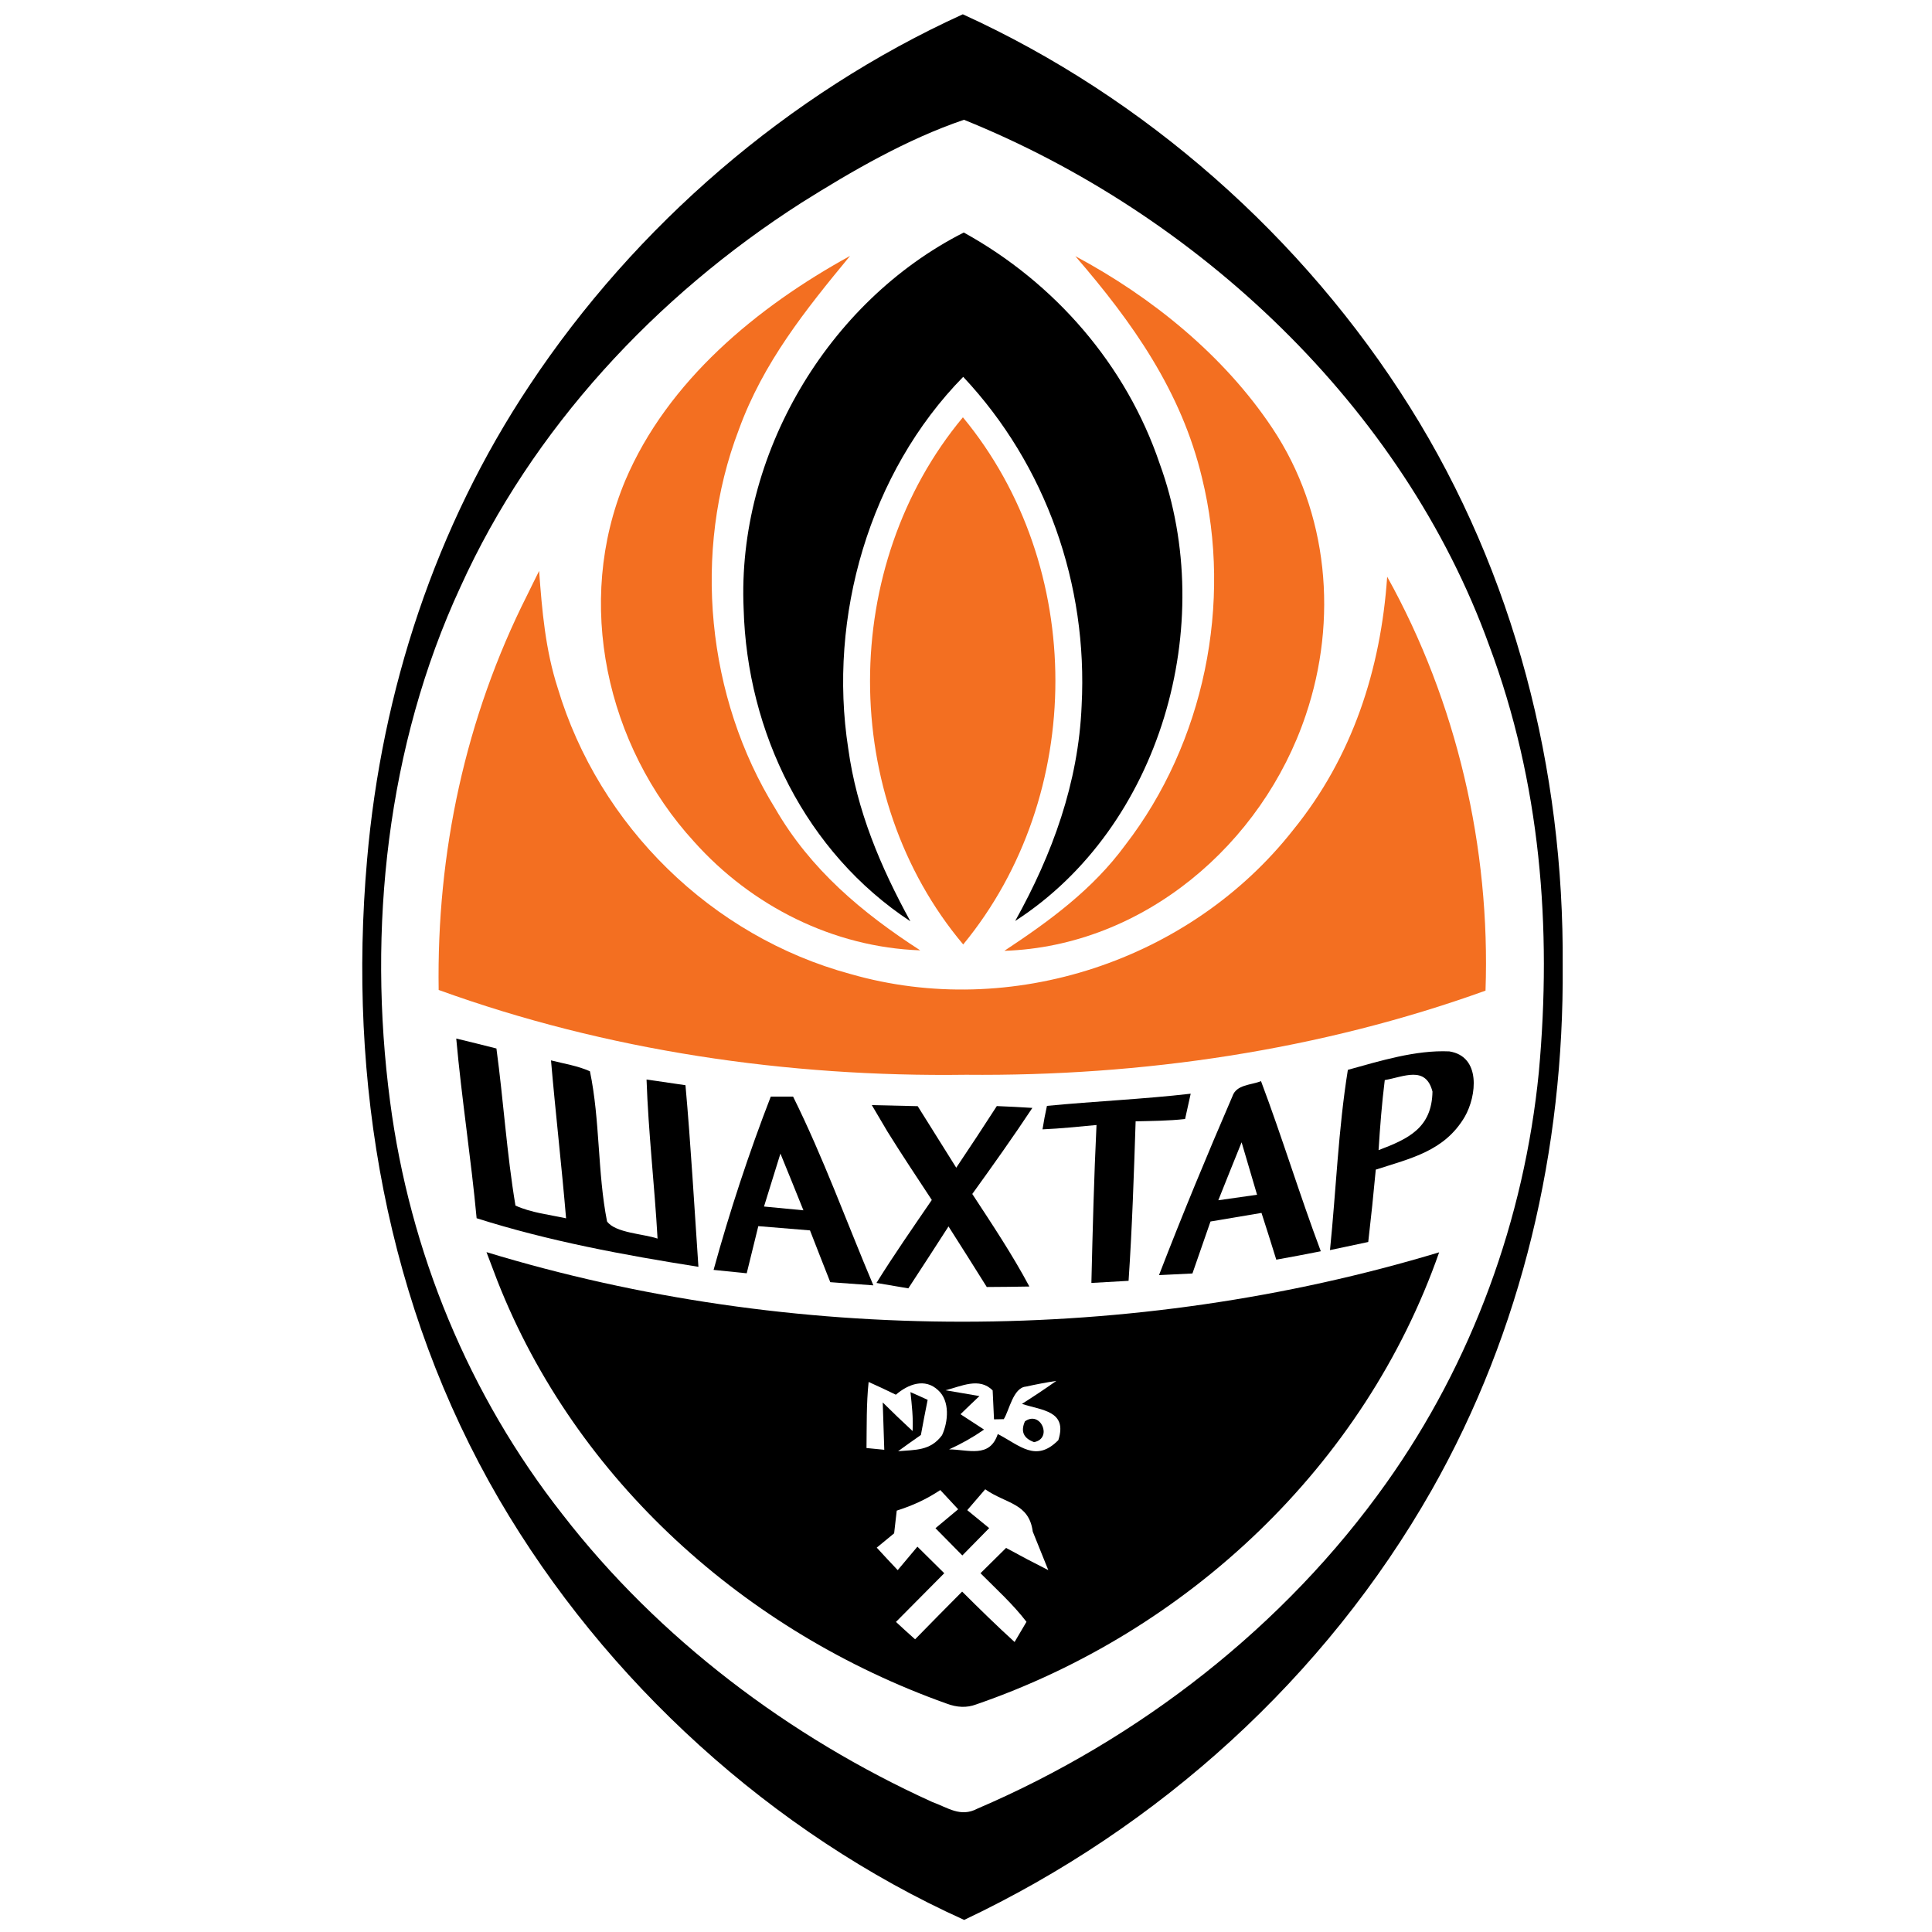
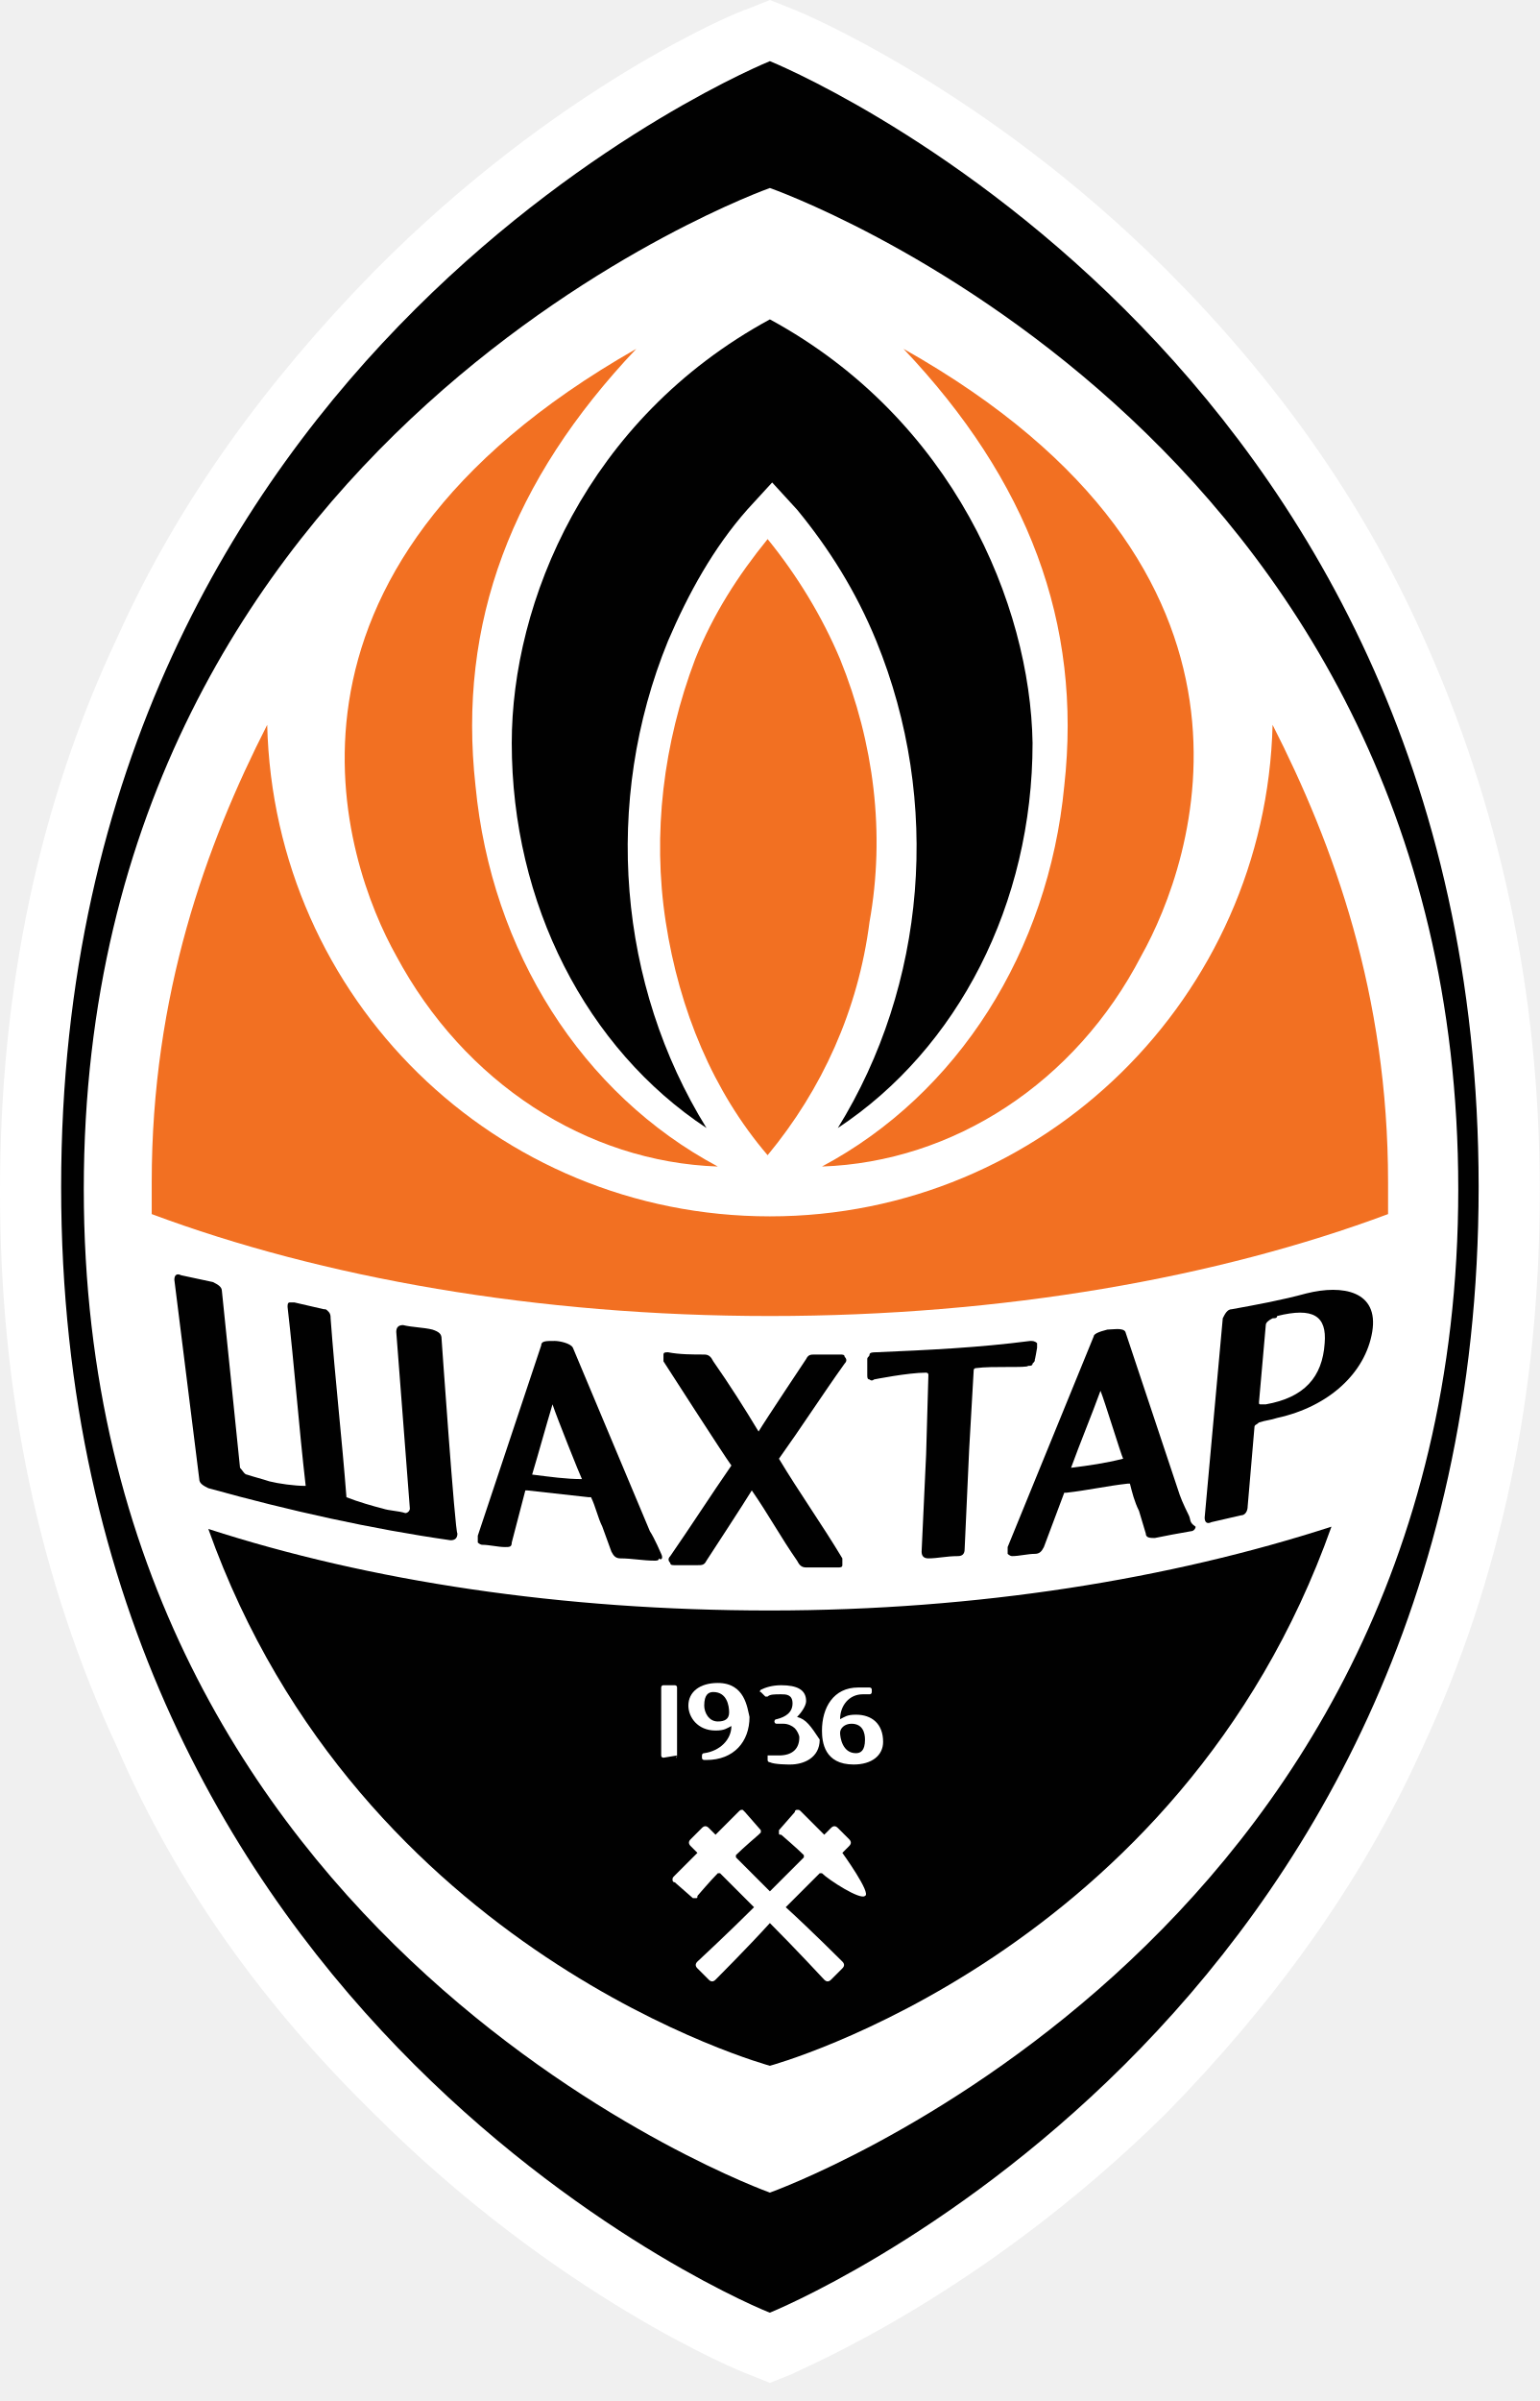
- <svg xmlns="http://www.w3.org/2000/svg" version="1.1" viewBox="0 0 200 200" width="200.0pt" height="200.0pt">
-   <path d="M 0.00 0.00 L 200.00 0.00 L 200.00 200.00 L 0.00 200.00 L 0.00 0.00 Z" fill="#ffffff" />
-   <path d="M 99.67 1.48 C 118.52 10.06 134.94 24.57 145.94 42.12 C 156.79 59.42 161.92 79.64 161.77 100.00 C 161.91 118.93 157.58 137.72 148.22 154.23 C 137.18 173.66 119.97 189.21 99.81 198.75 C 79.92 189.77 62.67 174.05 51.67 155.22 C 40.00 135.20 35.98 111.93 38.00 88.99 C 39.51 71.51 45.08 54.50 54.83 39.87 C 65.79 23.35 81.62 9.69 99.67 1.48 Z" fill="#000000" />
-   <path d="M 99.79 12.40 C 123.93 22.14 145.23 42.09 154.16 66.82 C 159.47 81.01 160.67 95.98 159.30 110.99 C 157.79 126.23 152.40 141.01 143.52 153.51 C 132.97 168.38 117.89 180.07 101.18 187.23 C 99.42 188.16 98.14 187.13 96.48 186.53 C 81.71 179.82 68.19 169.63 58.23 156.77 C 48.53 144.43 42.41 129.56 40.38 114.02 C 38.03 96.18 40.05 77.20 47.66 60.77 C 55.08 44.39 67.89 30.63 82.98 20.98 C 88.23 17.68 93.90 14.40 99.79 12.40 Z" fill="#ffffff" />
-   <path d="M 99.77 24.07 C 109.19 29.27 116.59 37.78 120.05 48.00 C 126.12 64.62 120.20 85.59 105.09 95.34 C 108.95 88.41 111.64 81.03 111.97 73.04 C 112.63 60.53 108.30 48.16 99.71 39.01 C 89.99 48.91 85.69 63.88 87.81 77.49 C 88.69 83.91 91.15 89.73 94.24 95.37 C 83.41 88.24 77.33 75.82 76.98 63.00 C 76.28 47.16 85.63 31.24 99.77 24.07 Z" fill="#000000" />
-   <path d="M 88.00 26.49 C 83.38 32.08 79.00 37.55 76.49 44.46 C 71.65 57.08 73.14 72.22 80.26 83.71 C 83.90 90.01 89.23 94.48 95.26 98.38 C 86.27 98.06 77.81 93.80 71.85 87.13 C 62.76 77.20 59.46 62.34 64.72 49.76 C 69.10 39.43 78.37 31.78 88.00 26.49 Z" fill="#f36f21" />
-   <path d="M 111.32 26.52 C 119.24 30.75 126.71 36.81 131.71 44.32 C 137.54 53.05 138.51 64.17 135.17 74.03 C 130.68 87.40 118.37 97.95 103.97 98.43 C 108.67 95.32 113.11 92.08 116.48 87.49 C 124.66 76.90 127.62 62.44 124.43 49.46 C 122.29 40.50 117.24 33.37 111.32 26.52 Z" fill="#f36f21" />
-   <path d="M 99.68 43.20 C 112.45 58.64 112.43 82.31 99.71 97.77 C 86.83 82.45 86.88 58.56 99.68 43.20 Z" fill="#f36f21" />
-   <path d="M 55.81 59.10 C 56.11 63.23 56.46 67.28 57.74 71.24 C 62.02 85.51 73.65 96.93 88.04 100.83 C 104.67 105.61 123.23 99.46 133.88 85.90 C 140.00 78.36 142.94 69.31 143.60 59.70 C 150.80 72.64 154.30 87.76 153.78 102.55 C 136.63 108.73 118.19 111.43 100.00 111.26 C 81.54 111.51 62.80 108.78 45.41 102.48 C 45.19 88.27 48.17 74.30 54.58 61.59 C 54.98 60.76 55.40 59.93 55.81 59.10 Z" fill="#f36f21" />
-   <path d="M 47.23 107.51 C 48.62 107.84 50.01 108.19 51.39 108.54 C 52.12 113.94 52.46 119.42 53.36 124.80 C 54.97 125.54 56.87 125.74 58.60 126.12 C 58.14 120.67 57.51 115.23 57.04 109.77 C 58.37 110.11 59.81 110.33 61.07 110.90 C 62.13 115.98 61.84 121.35 62.84 126.44 C 63.68 127.64 66.69 127.73 68.07 128.22 C 67.76 122.72 67.12 117.26 66.93 111.75 C 68.27 111.95 69.62 112.14 70.96 112.34 C 71.52 118.60 71.87 124.87 72.30 131.14 C 64.58 129.92 56.80 128.48 49.34 126.11 C 48.76 119.90 47.79 113.72 47.23 107.51 Z" fill="#000000" />
-   <path d="M 150.03 108.84 C 153.32 109.35 152.88 113.43 151.63 115.61 C 149.53 119.17 146.06 119.90 142.42 121.08 C 142.19 123.57 141.93 126.07 141.64 128.57 C 140.32 128.85 139.00 129.13 137.68 129.41 C 138.31 123.21 138.54 116.89 139.53 110.75 C 142.86 109.83 146.56 108.68 150.03 108.84 Z" fill="#000000" />
-   <path d="M 148.29 113.00 C 148.22 116.74 145.84 117.88 142.71 119.06 C 142.86 116.64 143.05 114.22 143.35 111.81 C 145.30 111.48 147.59 110.27 148.29 113.00 Z" fill="#ffffff" />
-   <path d="M 130.54 111.92 C 132.73 117.74 134.54 123.70 136.73 129.53 C 135.20 129.84 133.66 130.12 132.12 130.40 C 131.62 128.78 131.11 127.17 130.59 125.56 C 128.83 125.86 127.07 126.16 125.31 126.45 C 124.69 128.24 124.07 130.03 123.44 131.83 C 122.29 131.89 121.13 131.95 119.98 132.00 C 122.38 125.78 124.94 119.60 127.58 113.49 C 127.99 112.26 129.50 112.34 130.54 111.92 Z" fill="#000000" />
-   <path d="M 79.79 113.52 L 82.10 113.52 C 85.23 119.83 87.66 126.56 90.41 133.06 C 88.92 132.95 87.44 132.84 85.95 132.73 C 85.24 130.95 84.55 129.16 83.85 127.37 C 82.07 127.22 80.29 127.07 78.50 126.93 C 78.10 128.56 77.70 130.19 77.30 131.81 C 76.16 131.69 75.02 131.58 73.87 131.46 C 75.52 125.46 77.54 119.32 79.79 113.52 Z" fill="#000000" />
-   <path d="M 108.38 114.48 C 113.33 114.00 118.31 113.79 123.26 113.22 L 122.68 115.84 C 120.99 116.03 119.26 116.04 117.56 116.08 C 117.38 121.59 117.20 127.10 116.83 132.59 C 115.55 132.67 114.26 132.74 112.98 132.81 C 113.11 127.36 113.25 121.90 113.51 116.46 C 111.65 116.63 109.79 116.83 107.92 116.91 C 108.05 116.09 108.20 115.28 108.38 114.48 Z" fill="#000000" />
-   <path d="M 90.25 114.40 C 91.84 114.44 93.42 114.47 95.00 114.51 C 96.34 116.64 97.66 118.76 98.99 120.88 C 100.41 118.77 101.81 116.64 103.19 114.50 C 104.42 114.55 105.65 114.61 106.87 114.69 C 104.87 117.71 102.77 120.66 100.65 123.60 C 102.71 126.75 104.79 129.86 106.56 133.18 C 105.09 133.21 103.62 133.22 102.15 133.23 C 100.84 131.14 99.52 129.04 98.19 126.96 C 96.81 129.10 95.43 131.24 94.03 133.37 C 92.93 133.19 91.83 133.00 90.73 132.81 C 92.55 129.88 94.52 127.06 96.46 124.22 C 94.92 121.88 93.36 119.54 91.88 117.16 C 91.33 116.24 90.79 115.33 90.25 114.40 Z" fill="#000000" />
-   <path d="M 128.53 118.25 C 129.06 120.06 129.59 121.87 130.13 123.68 C 128.79 123.87 127.46 124.06 126.12 124.25 C 126.92 122.25 127.72 120.24 128.53 118.25 Z" fill="#ffffff" />
-   <path d="M 80.79 119.42 C 81.59 121.37 82.38 123.33 83.17 125.29 C 81.81 125.16 80.45 125.03 79.09 124.90 C 79.31 124.20 79.52 123.50 79.74 122.80 C 80.09 121.67 80.44 120.55 80.79 119.42 Z" fill="#ffffff" />
-   <path d="M 50.36 129.62 C 81.99 139.25 117.33 139.19 148.98 129.64 C 141.26 151.70 122.98 168.89 101.03 176.45 C 100.09 176.80 99.08 176.77 97.98 176.35 C 77.21 168.95 59.61 153.26 51.48 132.57 C 51.10 131.59 50.73 130.60 50.36 129.62 Z" fill="#000000" />
-   <path d="M 89.92 143.06 C 90.87 143.48 91.81 143.93 92.74 144.38 C 94.02 143.28 95.75 142.63 97.11 143.91 C 98.36 145.03 98.16 147.19 97.52 148.57 C 96.31 150.21 94.75 150.07 92.97 150.23 C 93.75 149.66 94.54 149.10 95.33 148.55 C 95.55 147.33 95.79 146.12 96.03 144.91 C 95.44 144.64 94.85 144.37 94.25 144.11 C 94.39 145.45 94.55 146.79 94.47 148.14 C 93.42 147.17 92.39 146.18 91.38 145.18 L 91.54 150.08 C 90.93 150.02 90.32 149.96 89.70 149.90 C 89.73 147.63 89.68 145.32 89.92 143.06 Z" fill="#ffffff" />
-   <path d="M 102.76 143.94 L 102.90 146.93 C 103.24 146.93 103.57 146.92 103.91 146.91 C 104.48 146.01 104.88 143.64 106.21 143.54 C 107.25 143.31 108.29 143.11 109.35 142.95 C 108.18 143.78 106.99 144.57 105.79 145.33 C 107.87 146.01 110.53 146.04 109.56 149.08 C 107.23 151.45 105.55 149.61 103.29 148.45 C 102.45 150.99 100.23 150.05 98.25 150.04 C 99.53 149.46 100.73 148.78 101.87 147.99 L 99.43 146.40 C 100.08 145.77 100.73 145.14 101.39 144.52 L 97.88 143.92 C 99.48 143.52 101.39 142.53 102.76 143.94 Z" fill="#ffffff" />
-   <path d="M 106.10 147.14 C 107.72 145.97 109.01 148.90 107.05 149.29 C 105.95 148.89 105.64 148.18 106.10 147.14 Z" fill="#000000" />
-   <path d="M 97.34 154.25 C 97.96 154.91 98.57 155.57 99.19 156.24 C 98.40 156.89 97.62 157.54 96.84 158.20 C 97.77 159.14 98.69 160.08 99.62 161.02 C 100.55 160.08 101.47 159.13 102.40 158.19 C 101.64 157.57 100.89 156.95 100.13 156.33 L 101.99 154.17 C 104.12 155.68 106.52 155.57 106.91 158.55 C 107.45 159.88 107.99 161.21 108.52 162.54 C 107.05 161.80 105.59 161.03 104.15 160.24 C 103.27 161.11 102.38 161.99 101.50 162.86 C 103.11 164.48 104.87 166.07 106.26 167.89 L 105.03 169.98 C 103.17 168.29 101.38 166.53 99.60 164.76 C 97.97 166.40 96.34 168.05 94.73 169.70 C 94.06 169.11 93.40 168.50 92.75 167.90 C 94.41 166.22 96.08 164.54 97.75 162.86 C 96.82 161.94 95.89 161.03 94.97 160.11 C 94.29 160.92 93.61 161.73 92.93 162.54 C 92.20 161.77 91.47 160.99 90.76 160.21 C 91.36 159.72 91.96 159.22 92.56 158.73 C 92.65 157.94 92.74 157.16 92.83 156.38 C 94.49 155.85 95.89 155.21 97.34 154.25 Z" fill="#ffffff" />
+ <svg xmlns="http://www.w3.org/2000/svg" version="1.1" id="Layer_1" x="0px" y="0px" viewBox="5.3 0 68 106" enable-background="new 5.3 0 68 106" xml:space="preserve">
+   <g>
+     <g>
+       <path fill="#FFFFFF" d="M66.4,28.8c-2.6-5.8-6.3-10.9-10.9-15.5c-7.9-7.8-15.5-10.9-15.9-11l-0.2-0.1l0,0l0,0l-0.2,0.1    c-0.3,0.1-8.1,3.3-15.9,11c-4.7,4.6-8.4,9.8-10.9,15.5C9,36,7.3,44,7.3,52.6c0,8.6,1.7,16.5,5,23.8c2.6,5.8,6.3,10.9,10.9,15.5    c7.9,7.8,15.5,10.9,15.9,11l0.3,0.1l0.3-0.1c0.3-0.1,8.1-3.3,15.9-11c4.6-4.6,8.3-9.8,10.9-15.5c3.3-7.2,5-15.1,5-23.8    C71.3,44.1,69.7,36,66.4,28.8z" />
+       <path fill="#FFFFFF" d="M39.3,104.2l-0.6-0.3c-0.3-0.1-8.3-3.4-16.2-11.3c-4.7-4.7-8.5-9.9-11.1-15.8C8,69.4,6.3,61.3,6.3,52.6    S8,35.8,11.4,28.4c2.7-5.9,6.5-11.1,11.1-15.8c8-8,15.9-11.1,16.2-11.3l0.6-0.2l0,0l0,0l0.6,0.2c0.3,0.1,8.3,3.4,16.2,11.3    c4.7,4.7,8.5,10,11.1,15.8c3.4,7.3,5.1,15.4,5.1,24.2s-1.7,16.8-5.1,24.2c-2.7,5.9-6.5,11.1-11.1,15.8c-8,8-15.9,11.1-16.2,11.3    L39.3,104.2z M39.3,3.2C38.2,3.7,31.2,6.8,23.9,14c-4.5,4.5-8.2,9.6-10.7,15.2c-3.3,7.1-4.9,14.9-4.9,23.4s1.6,16.3,4.9,23.3    c2.6,5.7,6.2,10.7,10.7,15.2c7.3,7.3,14.4,10.3,15.4,10.8c1.1-0.4,8.2-3.6,15.4-10.8c4.5-4.5,8.2-9.6,10.7-15.2    c3.2-7.1,4.9-14.9,4.9-23.3c0-8.5-1.6-16.3-4.9-23.3c-2.6-5.7-6.2-10.7-10.7-15.2C47.5,6.8,40.3,3.7,39.3,3.2z" />
+     </g>
+     <g>
+       <path fill="#FFFFFF" d="M39.3,104.2l-0.6-0.3c-0.3-0.1-8.3-3.4-16.2-11.3c-4.7-4.7-8.5-9.9-11.1-15.8C8,69.4,6.3,61.3,6.3,52.6    S8,35.8,11.4,28.4c2.7-5.9,6.5-11.1,11.1-15.8c8-8,15.9-11.1,16.2-11.3l0.6-0.2l0,0l0,0l0.6,0.2c0.3,0.1,8.3,3.4,16.2,11.3    c4.7,4.7,8.5,10,11.1,15.8c3.4,7.3,5.1,15.4,5.1,24.2s-1.7,16.8-5.1,24.2c-2.7,5.9-6.5,11.1-11.1,15.8c-8,8-15.9,11.1-16.2,11.3    L39.3,104.2z M39.3,3.2C38.2,3.7,31.2,6.8,23.9,14c-4.5,4.5-8.2,9.6-10.7,15.2c-3.3,7.1-4.9,14.9-4.9,23.4s1.6,16.3,4.9,23.3    c2.6,5.7,6.2,10.7,10.7,15.2c7.3,7.3,14.4,10.3,15.4,10.8c1.1-0.4,8.2-3.6,15.4-10.8c4.5-4.5,8.2-9.6,10.7-15.2    c3.2-7.1,4.9-14.9,4.9-23.3c0-8.5-1.6-16.3-4.9-23.3c-2.6-5.7-6.2-10.7-10.7-15.2C47.5,6.8,40.3,3.7,39.3,3.2z" />
+       <path fill="#FFFFFF" d="M39.3,105.2l-1-0.4c-0.3-0.1-8.4-3.4-16.5-11.5c-4.9-4.8-8.7-10.1-11.3-16.1C7,69.7,5.3,61.5,5.3,52.6    S7,35.5,10.5,28.1c2.7-6,6.6-11.3,11.3-16.1C29.9,3.8,37.9,0.5,38.3,0.4l1-0.4l0,0l0,0l1,0.4c0.3,0.1,8.5,3.5,16.5,11.5    c4.8,4.8,8.6,10.1,11.3,16.1c3.4,7.5,5.2,15.7,5.2,24.6s-1.7,17.1-5.2,24.6c-2.7,6-6.6,11.3-11.3,16.1    c-8.2,8.1-16.2,11.3-16.5,11.5L39.3,105.2z M39.9,102.9c-0.1,0-0.2,0.1-0.2,0.1l-0.1,0.1C39.6,103,39.7,102.9,39.9,102.9z     M39.3,4.3c-1.8,0.8-8.3,4-14.7,10.4c-4.5,4.4-8,9.5-10.5,15c-3.2,6.9-4.8,14.5-4.8,22.9c0,8.3,1.6,16,4.8,22.9    c2.5,5.6,6.1,10.5,10.5,15c6.6,6.5,13,9.6,14.7,10.4c1.8-0.8,8.2-4,14.7-10.4c4.5-4.4,8-9.5,10.5-15c3.2-6.9,4.8-14.6,4.8-22.9    s-1.6-16-4.8-22.9c-2.6-5.6-6.2-10.6-10.5-15C47.5,8.3,41,5.1,39.3,4.3z M69.6,67.2c-0.8,3.2-1.9,6.2-3.2,9.1    c-2.3,5.1-5.5,9.7-9.3,13.9c3.9-4.2,7-8.9,9.3-13.9C67.7,73.4,68.8,70.4,69.6,67.2z M7.3,52.6c0,8.6,1.7,16.5,5,23.8    c1.8,4,4.2,7.8,7,11.1c-2.8-3.5-5.1-7.2-7-11.1C9,69.1,7.3,61.2,7.3,52.6z M19.8,16.9c-3.1,3.7-5.6,7.7-7.6,11.9    C9,36,7.3,44,7.3,52.6c0-8.6,1.7-16.6,5-23.8C14.3,24.6,16.8,20.6,19.8,16.9z M63.7,23.9c1,1.6,1.8,3.3,2.6,5    c1.2,2.5,2.1,5.2,2.9,7.9c-0.8-2.7-1.7-5.4-2.9-7.9C65.6,27.2,64.7,25.5,63.7,23.9z" />
+     </g>
+   </g>
+   <path fill="#010101" d="M39.3,2.7C39.3,2.7,8,15.3,8,52.4s31.2,49.7,31.3,49.7c0,0,31.3-12.6,31.3-49.7S39.3,2.7,39.3,2.7z" />
+   <path fill="#FFFFFF" d="M39.3,8.3C39.3,8.3,9,19,9,52.5s30.3,44.3,30.3,44.3S69.7,86,69.7,52.5C69.7,18.9,39.3,8.3,39.3,8.3z" />
+   <path fill="#F27022" d="M37,51.5c-6-3.2-10-9.5-10.7-16.8c-0.8-7.2,1.6-13.5,7.1-19.3C16,25.3,20.5,38.1,22.8,42.2  C25.8,47.8,31.2,51.3,37,51.5z" />
+   <path fill="#010101" d="M39.3,71.1c-9.2,0-17.7-1.3-24.8-3.6c6.7,18.8,24.8,23.7,24.8,23.7s18.1-4.9,24.8-23.8  C57,69.7,48.5,71.1,39.3,71.1z" />
+   <path fill="#F27022" d="M61.5,32c-0.3,12-10.1,21.7-22.2,21.7c-12.1,0-21.9-9.6-22.2-21.7c-2.7,5.3-5.1,11.9-5.1,20.2  c0,0.5,0,1,0,1.4c7.5,2.8,17,4.5,27.3,4.5s19.8-1.7,27.3-4.5c0-0.5,0-1,0-1.4C66.6,43.9,64.2,37.3,61.5,32z" />
+   <path fill="#F27022" d="M42.4,29.1c-0.8-1.9-1.9-3.7-3.2-5.3c-1.3,1.6-2.4,3.3-3.2,5.3c-1.4,3.7-1.9,7.7-1.3,11.6  c0.6,3.9,2.1,7.5,4.5,10.3l0,0l0,0c2.4-2.9,4-6.4,4.5-10.3C44.4,36.8,43.9,32.8,42.4,29.1z" />
+   <path fill="#F27022" d="M41.6,51.5c6-3.2,10-9.5,10.7-16.8c0.8-7.2-1.6-13.5-7.1-19.3c17.4,9.8,12.8,22.7,10.5,26.8  C52.8,47.8,47.4,51.3,41.6,51.5z" />
+   <path fill="#010101" d="M39.3,14.1c-8.1,4.4-11.4,12.5-11.4,18.7c0,7.1,3.3,13.5,8.6,17c-3.9-6.3-4.6-14.4-1.7-21.5  c0.9-2.1,2-4.1,3.5-5.8l1.1-1.2l1.1,1.2c1.4,1.7,2.6,3.6,3.5,5.8c2.9,7.1,2.2,15.2-1.7,21.5c5.3-3.5,8.6-9.9,8.6-17  C50.8,26.7,47.4,18.5,39.3,14.1z" />
+   <path fill="#010101" d="M34.5,68.6c0,0-0.3-0.7-0.5-1l-3.4-8.1c-0.1-0.2-0.6-0.3-0.8-0.3c-0.4,0-0.6,0-0.6,0.2l-2.8,8.4  c0,0.1,0,0.2,0,0.3c0,0,0.1,0.1,0.2,0.1c0.3,0,0.7,0.1,1,0.1c0.2,0,0.3,0,0.3-0.2l0.6-2.3c0,0,0,0,0.1,0c0.9,0.1,1.8,0.2,2.7,0.3  c0,0,0,0,0.1,0l0,0l0,0c0.2,0.4,0.3,0.9,0.5,1.3l0.4,1.1c0.1,0.2,0.2,0.3,0.4,0.3c0.5,0,1,0.1,1.5,0.1c0.1,0,0.2,0,0.2-0.1  C34.5,68.9,34.6,68.8,34.5,68.6z M28.8,65.1c0.3-1,0.6-2.1,0.9-3.1c0.2,0.6,1.2,3.1,1.3,3.3C30.3,65.3,29.6,65.2,28.8,65.1z" />
+   <path fill="#010101" d="M57.8,66.9c0,0-0.3-0.6-0.4-0.9L55,58.8c-0.1-0.2-0.6-0.1-0.8-0.1c-0.4,0.1-0.6,0.2-0.6,0.3l-3.8,9.3  c0,0.1,0,0.2,0,0.3c0,0,0.1,0.1,0.2,0.1c0.3,0,0.7-0.1,1-0.1c0.2,0,0.3-0.1,0.4-0.3l0.9-2.4c0,0,0,0,0.1,0c0.9-0.1,1.8-0.3,2.7-0.4  c0,0,0,0,0.1,0l0,0l0,0c0.1,0.4,0.2,0.8,0.4,1.2l0.3,1c0,0.2,0.2,0.2,0.4,0.2c0.5-0.1,1-0.2,1.6-0.3c0.1,0,0.2-0.1,0.2-0.2  C57.8,67.2,57.9,67.1,57.8,66.9z M52.6,64.8c0.4-1.1,0.9-2.3,1.3-3.4c0.2,0.5,0.9,2.8,1,3C54.1,64.6,53.4,64.7,52.6,64.8z" />
+   <path fill="#010101" d="M39.7,64.4c1-1.4,1.9-2.8,2.9-4.2c0.1-0.1,0.1-0.2,0-0.3c0-0.1-0.1-0.1-0.2-0.1c-0.4,0-0.7,0-1.1,0  c-0.2,0-0.3,0-0.4,0.2c0,0-1.8,2.7-2.1,3.2c-0.6-1-1.3-2.1-2-3.1l0,0c-0.1-0.2-0.2-0.3-0.4-0.3c-0.5,0-1.1,0-1.6-0.1  c-0.1,0-0.2,0-0.2,0.1s0,0.2,0,0.3c0,0,2.7,4.2,3,4.6c-0.9,1.3-1.8,2.7-2.7,4c-0.1,0.1-0.1,0.2,0,0.3c0,0.1,0.1,0.1,0.2,0.1  c0.3,0,0.7,0,1,0c0.2,0,0.3,0,0.4-0.2c0,0,1.7-2.6,2-3.1c0.7,1,1.3,2.1,2,3.1l0,0c0.1,0.2,0.2,0.3,0.4,0.3c0.5,0,1,0,1.4,0  c0.1,0,0.2,0,0.2-0.1s0-0.2,0-0.3C41.6,67.3,40.6,65.9,39.7,64.4z" />
+   <path fill="#010101" d="M51.1,59.5c0-0.1,0-0.1,0-0.2c-0.1-0.1-0.2-0.1-0.3-0.1c-2.3,0.3-4.5,0.4-6.8,0.5c-0.1,0-0.3,0-0.3,0.1  s-0.1,0.1-0.1,0.2v0.7c0,0.1,0,0.2,0.1,0.2c0.1,0.1,0.2,0,0.2,0s1.5-0.3,2.3-0.3c0,0,0.1,0,0.1,0.1l-0.1,3.5L46,68.5  c0,0.2,0.1,0.3,0.3,0.3c0.4,0,0.8-0.1,1.3-0.1c0.2,0,0.3-0.1,0.3-0.3l0.2-4.4l0.2-3.5c0-0.1,0.1-0.1,0.1-0.1c0.7-0.1,2.3,0,2.3-0.1  c0.1,0,0.2,0,0.2-0.1c0.1-0.1,0.1-0.1,0.1-0.2C51,60.1,51.1,59.5,51.1,59.5z" />
+   <path fill="#010101" d="M63,57.1c-1.1,0.3-2.2,0.5-3.3,0.7c-0.2,0-0.3,0.2-0.4,0.4l-0.4,4.4l-0.4,4.4c0,0.2,0.1,0.3,0.3,0.2  c0.4-0.1,0.9-0.2,1.3-0.3c0.2,0,0.3-0.2,0.3-0.4l0.3-3.5c0-0.1,0.1-0.1,0.2-0.2c0.3-0.1,0.5-0.1,0.8-0.2c2.3-0.5,3.9-2,4.2-3.8  C66.2,57,64.6,56.7,63,57.1z M61.2,62c-0.1,0-0.1,0-0.2,0c-0.1,0-0.1,0-0.1-0.1c0.1-1.1,0.2-2.3,0.3-3.4c0-0.1,0.1-0.2,0.3-0.3  c0.1,0,0.2,0,0.2-0.1c1.6-0.4,2.2,0,2.1,1.2C63.7,60.8,62.9,61.7,61.2,62z" />
+   <path fill="#010101" d="M24.8,59.1c0-0.2-0.1-0.3-0.4-0.4c-0.4-0.1-0.9-0.1-1.3-0.2c-0.2,0-0.3,0.1-0.3,0.3l0.6,7.8  c0,0.1-0.1,0.2-0.2,0.2c-0.3-0.1-0.7-0.1-1-0.2c-0.4-0.1-1.1-0.3-1.6-0.5c-0.2-2.6-0.5-5.2-0.7-7.9c0-0.1,0-0.2-0.1-0.3  c-0.1-0.1-0.1-0.1-0.2-0.1c-0.4-0.1-0.9-0.2-1.3-0.3c-0.1,0-0.2,0-0.2,0c-0.1,0-0.1,0.1-0.1,0.2c0.3,2.6,0.5,5.3,0.8,7.9  c-0.5,0-1.2-0.1-1.6-0.2c-0.3-0.1-0.7-0.2-1-0.3c-0.1,0-0.2-0.2-0.3-0.3L15.1,57c0-0.2-0.2-0.3-0.4-0.4c-0.5-0.1-0.9-0.2-1.4-0.3  c-0.2-0.1-0.3,0-0.3,0.2l1.1,8.8c0,0.2,0.2,0.3,0.4,0.4c3.6,1,7.2,1.8,10.7,2.3c0.2,0,0.3-0.1,0.3-0.3  C25.4,67.7,24.8,59.1,24.8,59.1z" />
+   <path fill="#FFFFFF" d="M35.2,77.5V76v-1.5c0-0.1-0.1-0.1-0.1-0.1h-0.5c-0.1,0-0.1,0.1-0.1,0.1V76v1.5c0,0.1,0.1,0.1,0.1,0.1  L35.2,77.5C35.1,77.7,35.2,77.6,35.2,77.5z" />
+   <path fill="#FFFFFF" d="M37,74.3c-0.8,0-1.3,0.4-1.3,1c0,0.5,0.4,1.1,1.2,1.1c0.4,0,0.5-0.1,0.7-0.2l0,0c0,0.6-0.5,1.1-1.2,1.2l0,0  c-0.1,0-0.1,0.1-0.1,0.1l0,0v0.1l0,0c0,0.1,0.1,0.1,0.1,0.1h0.1c1.2,0,1.9-0.8,1.9-1.9C38.3,75.4,38.2,74.3,37,74.3z M37,76  c-0.4,0-0.6-0.4-0.6-0.7c0-0.5,0.2-0.6,0.4-0.6c0.6,0,0.7,0.6,0.7,0.9C37.5,75.9,37.3,76,37,76z" />
+   <path fill="#FFFFFF" d="M40.5,75.8c0.2-0.2,0.4-0.5,0.4-0.7c0-0.5-0.4-0.7-1.1-0.7c-0.4,0-0.7,0.1-0.9,0.2l0,0l0,0  c0,0-0.1,0.1,0,0.1l0.1,0.1c0,0,0,0,0.1,0.1h0.1c0.1-0.1,0.3-0.1,0.6-0.1c0.2,0,0.5,0,0.5,0.4s-0.3,0.6-0.7,0.7l0,0  c-0.1,0-0.1,0.1-0.1,0.1l0,0c0,0,0,0.1,0.1,0.1c0,0,0.2,0,0.3,0c0.2,0,0.4,0.1,0.5,0.2c0.1,0.1,0.2,0.3,0.2,0.4  c0,0.5-0.3,0.8-0.9,0.8h-0.1c-0.1,0-0.2,0-0.3,0h-0.1c0,0,0,0,0,0.1v0.1l0,0c0,0.1,0.1,0.1,0.1,0.1c0.2,0.1,0.8,0.1,0.9,0.1  c0.6,0,1.3-0.3,1.3-1.1C41.1,76.2,40.9,75.9,40.5,75.8z" />
+   <path fill="#FFFFFF" d="M43.1,75.7c-0.4,0-0.5,0.1-0.7,0.2l0,0c0-0.6,0.4-1.1,1-1.1c0,0,0,0,0.1,0c0.1,0,0.2,0,0.2,0l0,0  c0.1,0,0.1-0.1,0.1-0.1l0,0v-0.1l0,0c0-0.1-0.1-0.1-0.1-0.1c-0.1,0-0.2,0-0.4,0h-0.1c-1.1,0-1.6,0.9-1.6,1.9c0,0.5,0.1,1.5,1.4,1.5  c0.8,0,1.3-0.4,1.3-1C44.3,76.1,43.8,75.7,43.1,75.7z M43.1,77.4c-0.6,0-0.7-0.7-0.7-0.9c0-0.2,0.2-0.4,0.5-0.4  c0.5,0,0.6,0.4,0.6,0.7C43.5,77.3,43.3,77.4,43.1,77.4z" />
+   <path fill="#FFFFFF" d="M42.5,81.8c0.2-0.2,0.3-0.3,0.3-0.3c0.1-0.1,0.1-0.2,0-0.3l-0.5-0.5c-0.1-0.1-0.2-0.1-0.3,0  c0,0-0.1,0.1-0.3,0.3l-1-1c-0.1-0.1-0.1-0.1-0.2-0.1c0,0-0.1,0-0.1,0.1l-0.7,0.8v0.1c0,0.1,0,0.1,0.1,0.1c0,0,0.7,0.6,1,0.9V82  c0,0-1.2,1.2-1.5,1.5C39,83.2,37.8,82,37.8,82v-0.1c0.3-0.3,1-0.9,1-0.9l0.1-0.1v-0.1L38.2,80l-0.1-0.1c-0.1,0-0.1,0-0.2,0.1l-1,1  c-0.2-0.2-0.3-0.3-0.3-0.3c-0.1-0.1-0.2-0.1-0.3,0l-0.5,0.5c-0.1,0.1-0.1,0.2,0,0.3c0,0,0.1,0.1,0.3,0.3l-1,1  c-0.1,0.1-0.1,0.1-0.1,0.2c0,0,0,0.1,0.1,0.1l0.8,0.7h0.1c0.1,0,0.1,0,0.1-0.1c0,0,0.6-0.7,0.9-1h0.1c0,0,1.2,1.2,1.5,1.5  c-1.1,1.1-2.5,2.4-2.5,2.4c-0.1,0.1-0.1,0.2,0,0.3l0.5,0.5c0.1,0.1,0.2,0.1,0.3,0c0,0,1.4-1.4,2.4-2.5c1.1,1.1,2.4,2.5,2.4,2.5  c0.1,0.1,0.2,0.1,0.3,0l0.5-0.5c0.1-0.1,0.1-0.2,0-0.3c0,0-1.4-1.4-2.5-2.4c0.3-0.3,1.5-1.5,1.5-1.5h0.1c0.3,0.3,1.7,1.2,1.9,1  C43.8,83.6,42.5,81.8,42.5,81.8z" />
</svg>
